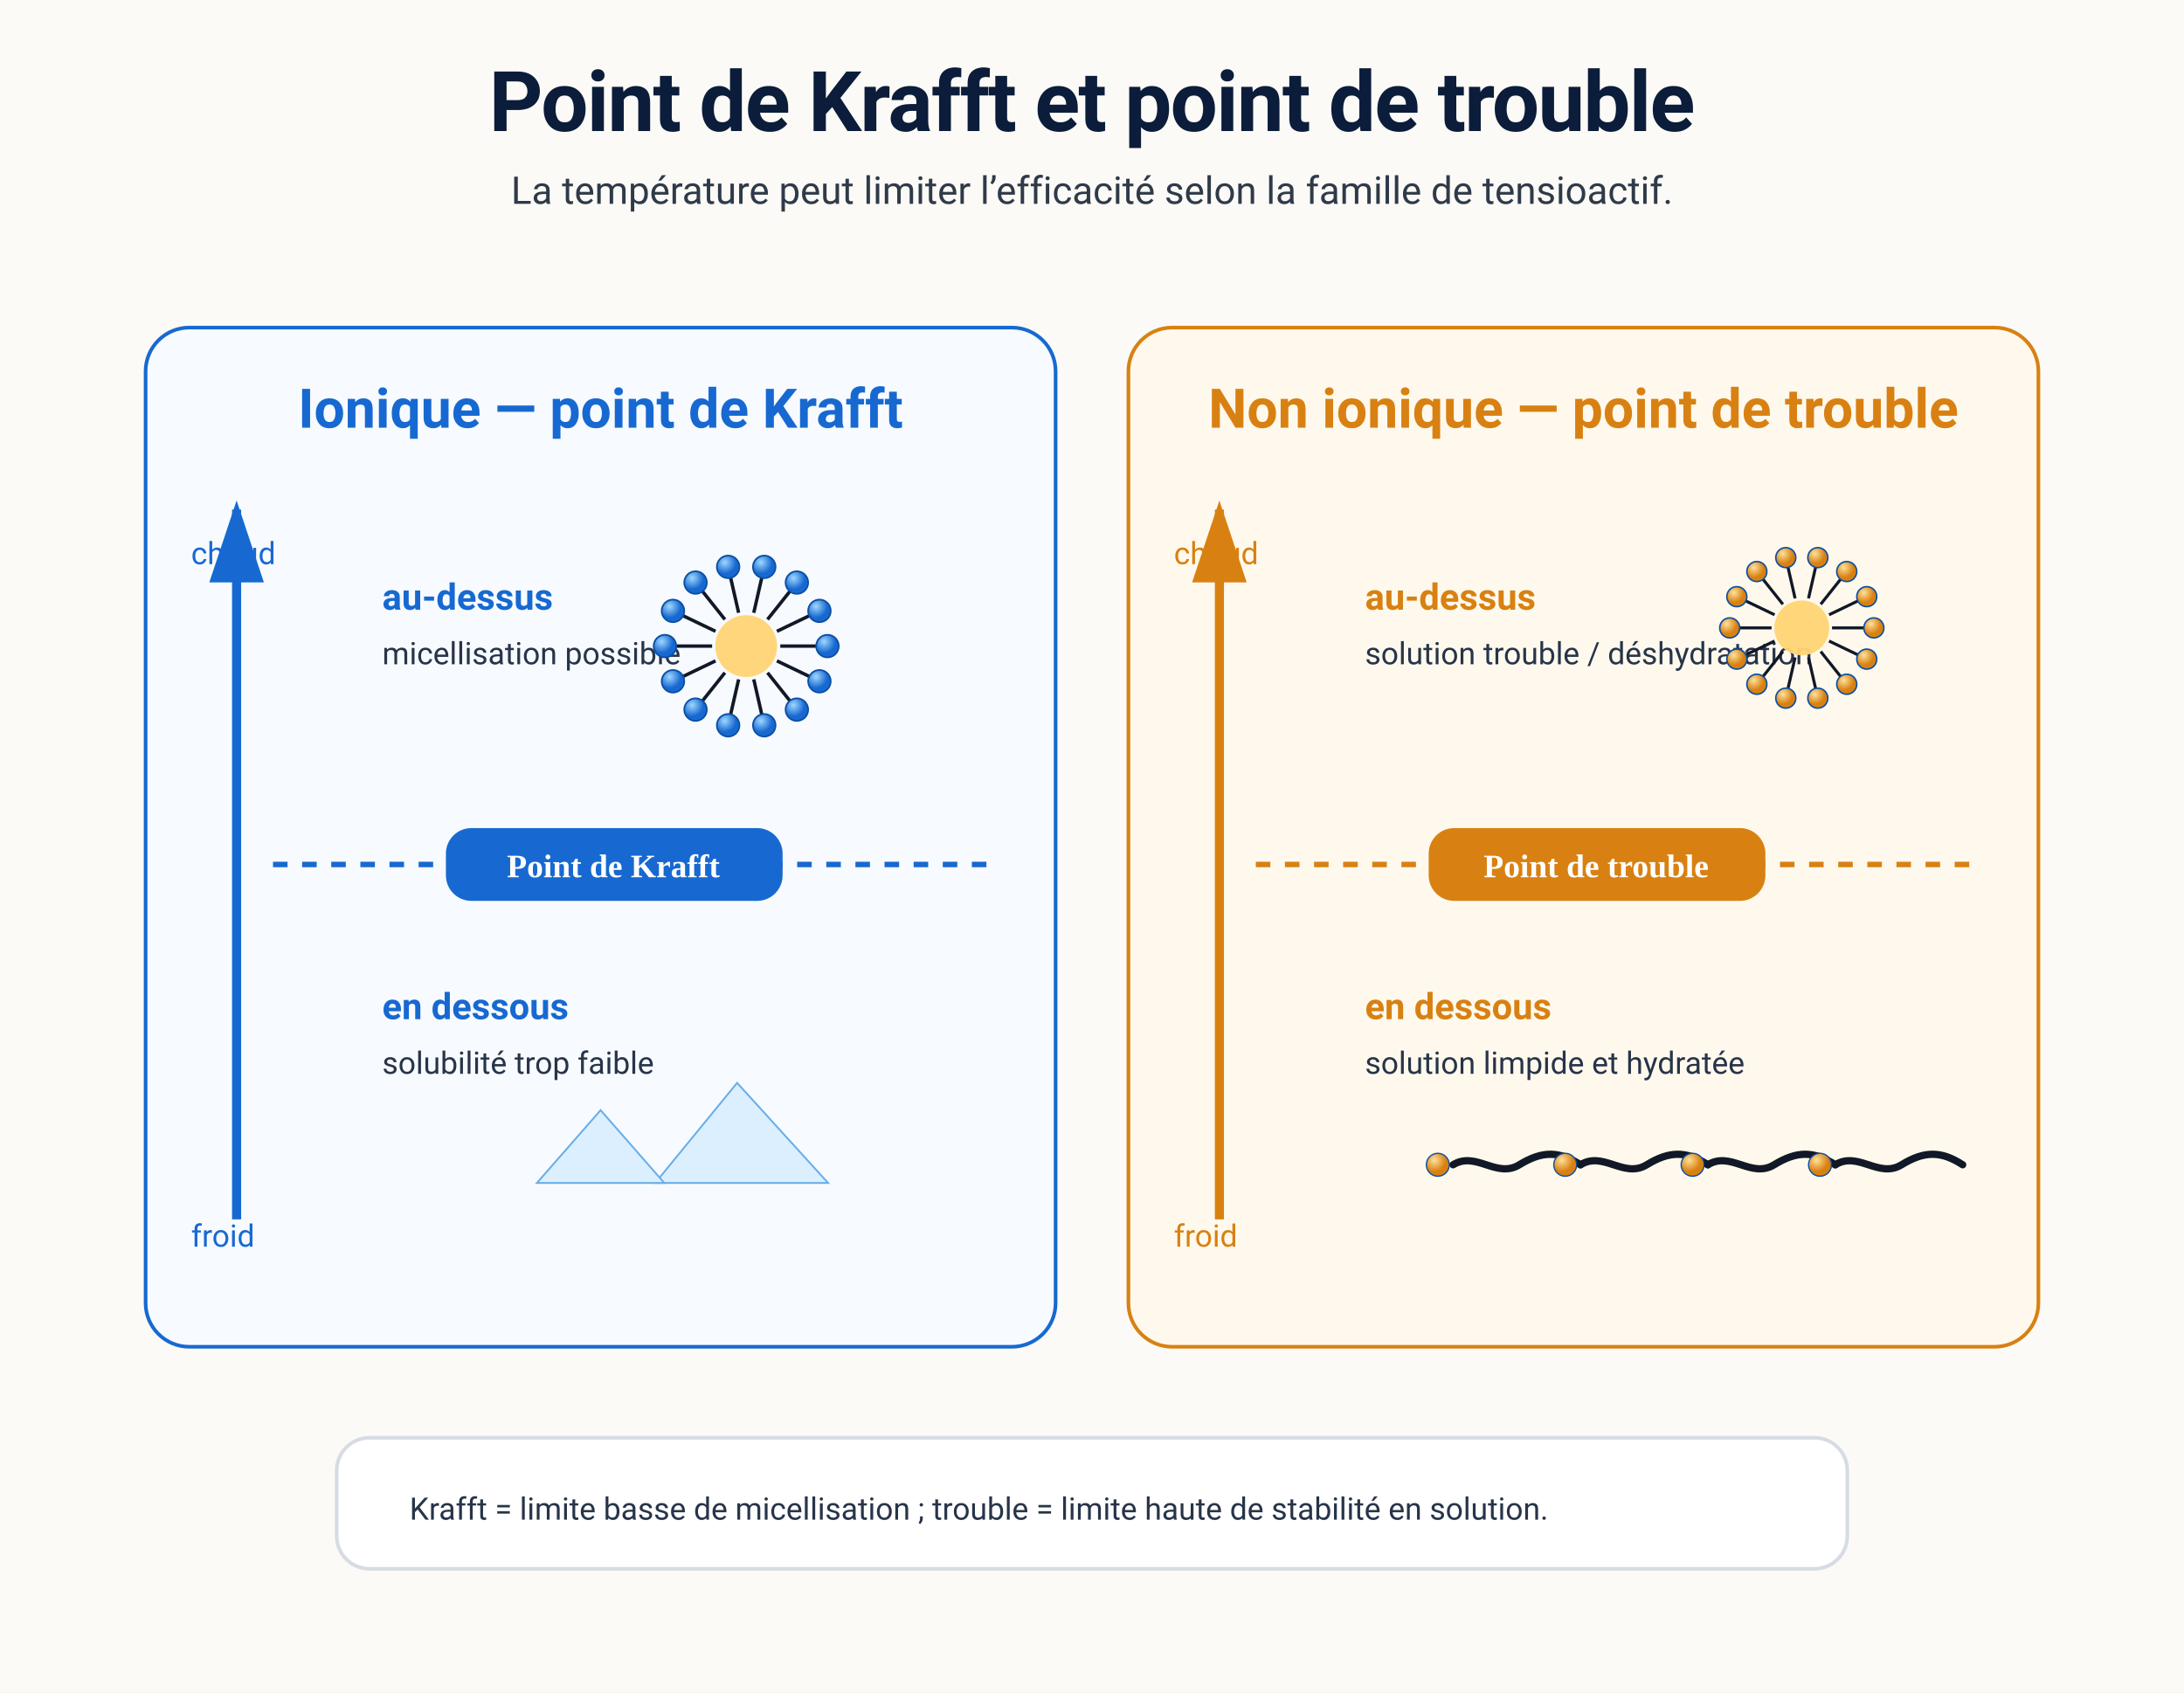
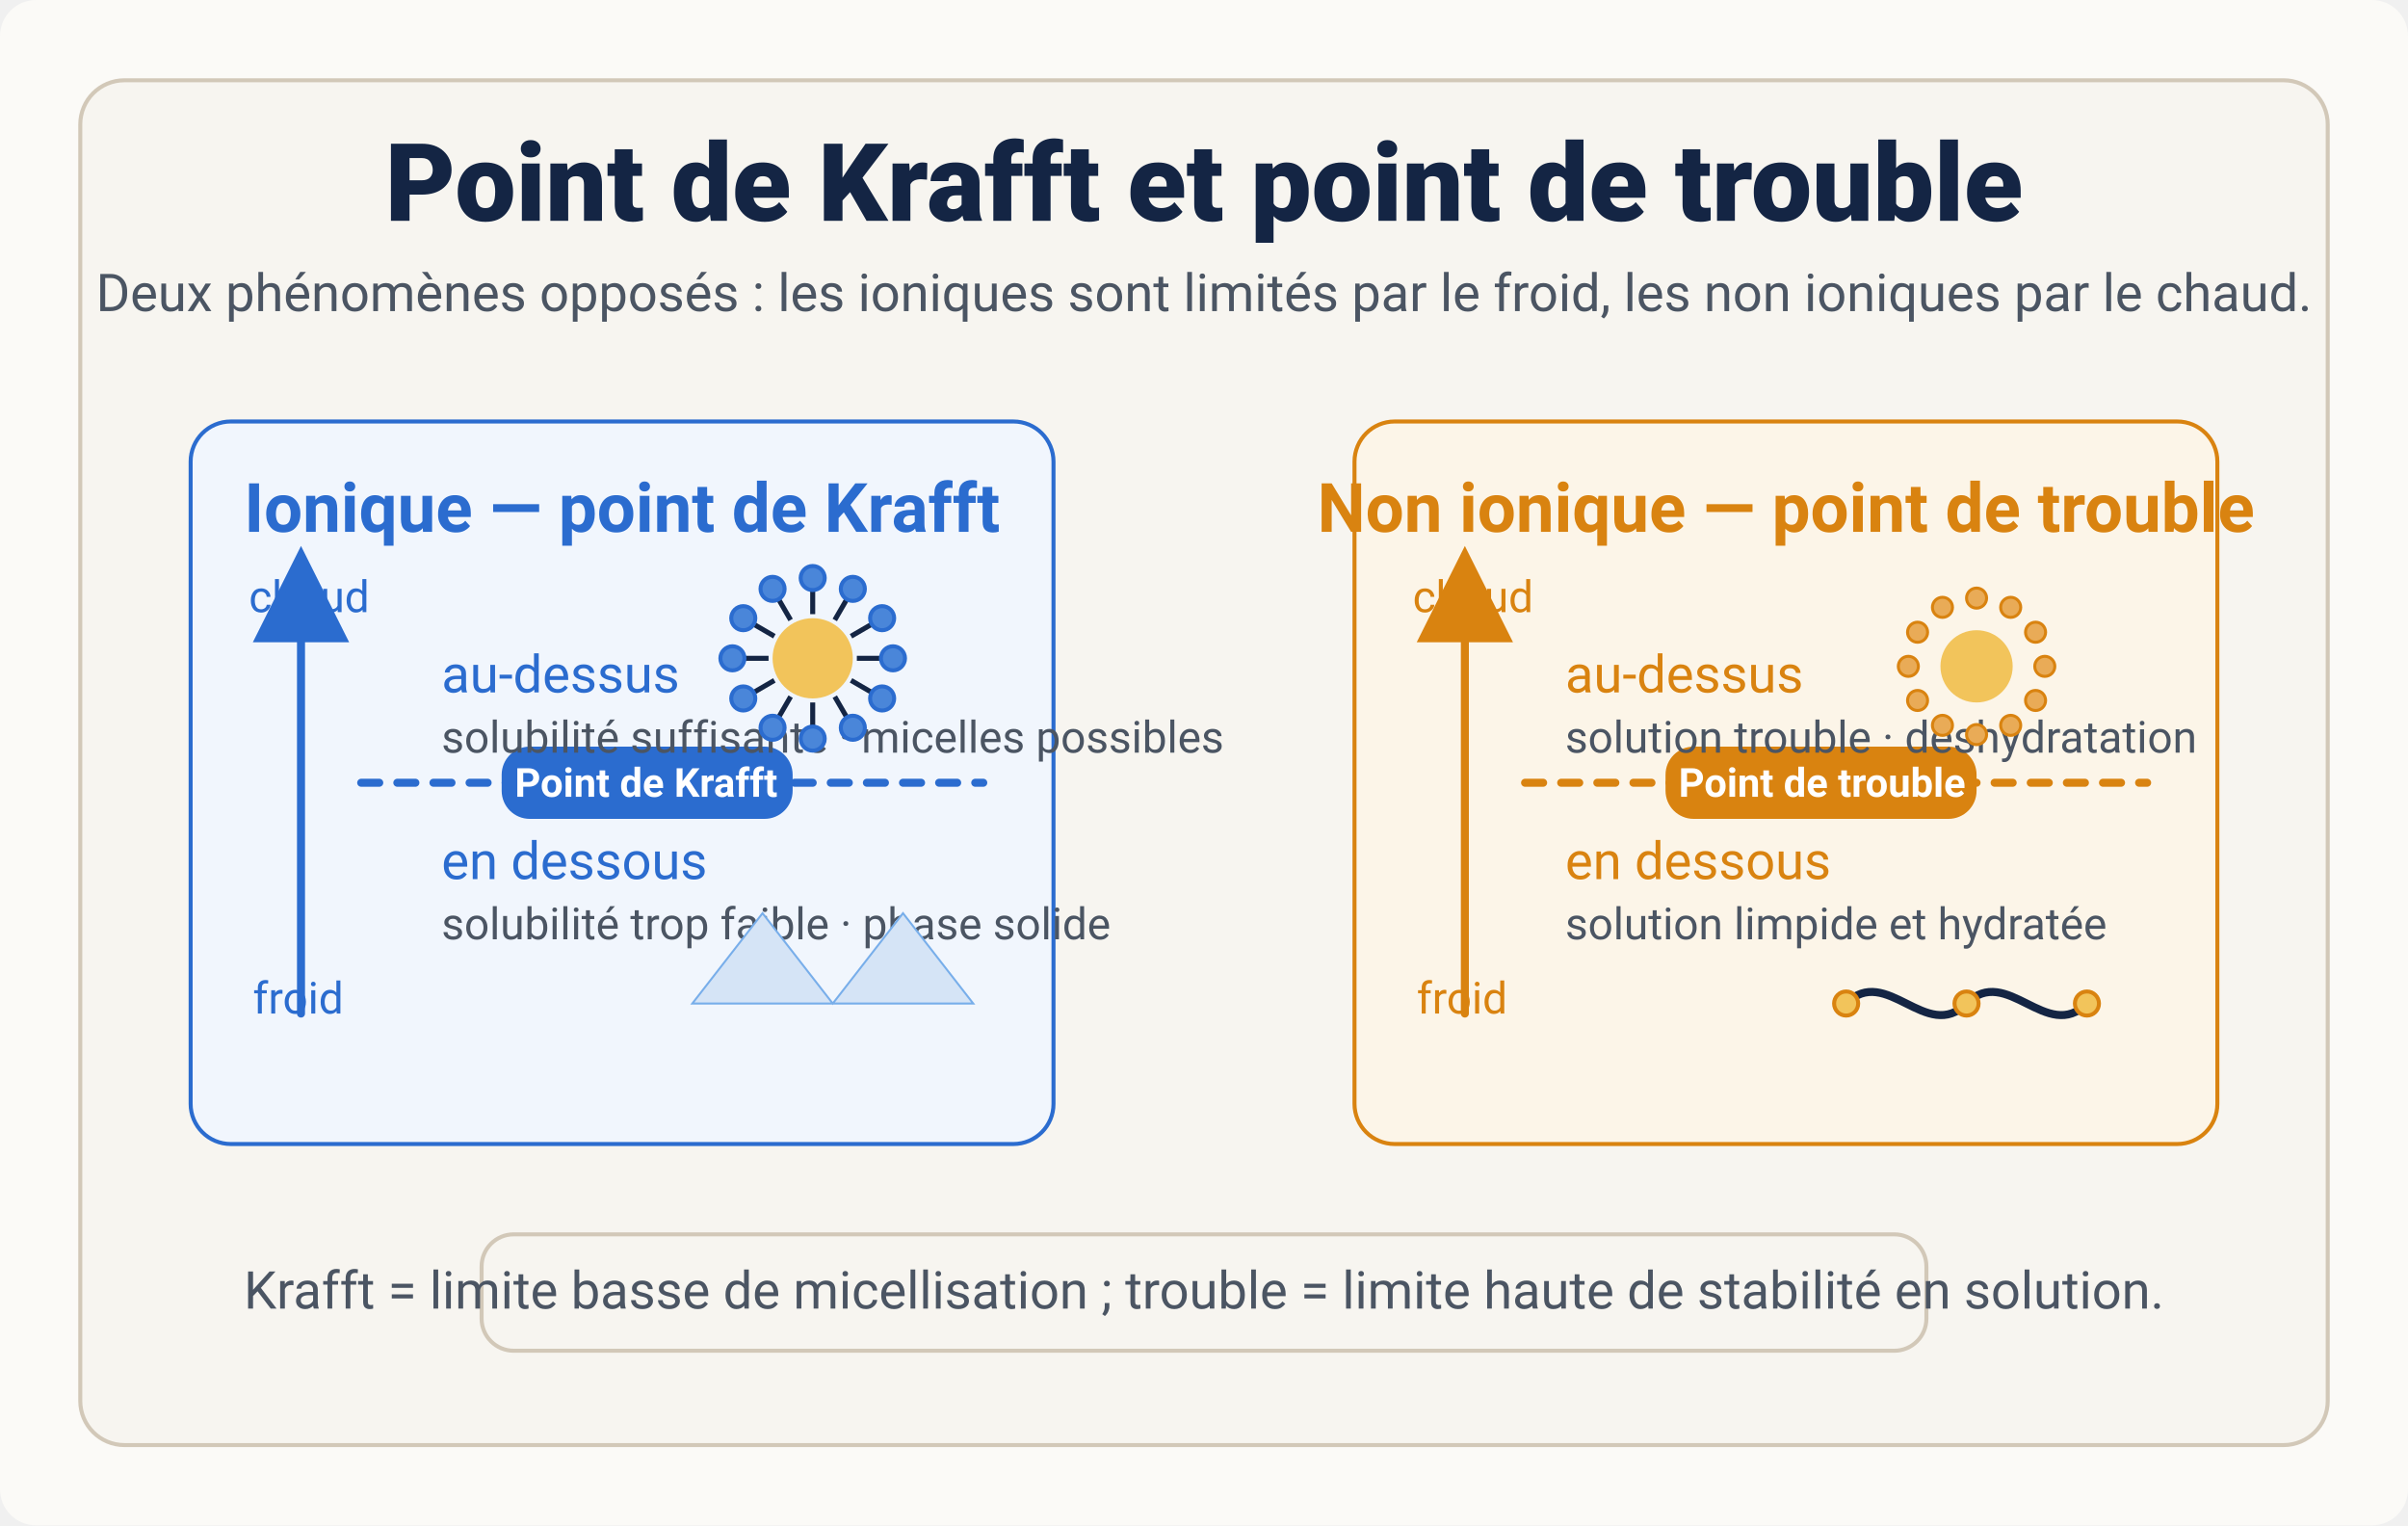
- <svg xmlns="http://www.w3.org/2000/svg" width="1200" height="930" viewBox="0 0 1200 930" role="img" aria-labelledby="title desc">
+ <svg xmlns="http://www.w3.org/2000/svg" width="1200" height="760" viewBox="0 0 1200 760">
+   <style>
+   .bg { fill:#FBFAF7; }
+   .panel { fill:#F7F5F0; stroke:#D2C8B8; stroke-width:2; }
+   .panelBlue { fill:#F1F6FD; stroke:#2B6CCF; stroke-width:2; }
+   .panelOrange { fill:#FCF5E8; stroke:#D98310; stroke-width:2; }
+   .panelGreen { fill:#EFF7F1; stroke:#2C7A48; stroke-width:2; }
+   .ink { fill:#142544; font-family:Roboto,Arial,sans-serif; }
+   .muted { fill:#4B5563; font-family:Roboto,Arial,sans-serif; }
+   .small { font-size:22px; }
+   .body { font-size:26px; }
+   .h1 { font-size:54px; font-weight:800; }
+   .h2 { font-size:34px; font-weight:700; }
+   .h3 { font-size:30px; font-weight:700; }
+   .note { font-size:20px; }
+   .caption { font-size:24px; }
+   .blue { fill:#2B6CCF; }
+   .orange { fill:#D98310; }
+   .green { fill:#2C7A48; }
+   .darkstroke { stroke:#142544; stroke-width:4; fill:none; stroke-linecap:round; stroke-linejoin:round; }
+   .bluestroke { stroke:#2B6CCF; stroke-width:4; fill:none; stroke-linecap:round; stroke-linejoin:round; }
+   .orangestroke { stroke:#D98310; stroke-width:4; fill:none; stroke-linecap:round; stroke-linejoin:round; }
+   .redstroke { stroke:#D1495B; stroke-width:3.5; fill:none; stroke-linecap:round; stroke-linejoin:round; }
+   .dash { stroke-dasharray:9 9; }
+ </style>
  <defs>
-     <style>
- .title{font:700 46px Roboto,Arial,sans-serif;fill:#0b1d3a;letter-spacing:-.8px}
- .subtitle{font:400 21px Roboto,Arial,sans-serif;fill:#2f3a49}
- .h2{font:700 30px Roboto,Arial,sans-serif;fill:#0b1d3a}
- .label{font:600 20px Roboto,Arial,sans-serif;fill:#0b1d3a}
- .small{font:400 17px Roboto,Arial,sans-serif;fill:#273449}
- .tiny{font:400 14px Roboto,Arial,sans-serif;fill:#4b5563}
- .mono{font:500 19px Roboto,Arial,sans-serif;fill:#111827}
- .box{fill:#fff;stroke:#d7dce3;stroke-width:2}
- .info{fill:#f7fbff;stroke:#1769d1;stroke-width:2}
- .warn{fill:#fff9ed;stroke:#d88112;stroke-width:2}
- .blue{fill:#1769d1}.orange{fill:#d88112}.green{fill:#237047}.purple{fill:#6a3aa8}.red{fill:#b84b3f}.muted{fill:#667085}
- .tail{fill:none;stroke:#111827;stroke-width:4;stroke-linecap:round}
- .line{stroke:#d7dce3;stroke-width:2}
- </style>
-     <radialGradient id="headBlue" cx="35%" cy="30%">
-       <stop offset="0" stop-color="#9fd7ff" />
-       <stop offset="1" stop-color="#1769d1" />
-     </radialGradient>
-     <radialGradient id="headOrange" cx="35%" cy="30%">
-       <stop offset="0" stop-color="#ffe19a" />
-       <stop offset="1" stop-color="#d88112" />
-     </radialGradient>
-     <marker id="arrow" markerWidth="10" markerHeight="10" refX="8" refY="3" orient="auto">
-       <path d="M0,0 L0,6 L9,3 z" fill="#111827" />
+     <marker id="arrow" markerWidth="12" markerHeight="12" refX="10" refY="6" orient="auto">
+       <path d="M0,0 L12,6 L0,12 z" fill="#142544" />
    </marker>
-     <marker id="arrowBlue" markerWidth="10" markerHeight="10" refX="8" refY="3" orient="auto">
-       <path d="M0,0 L0,6 L9,3 z" fill="#1769d1" />
+     <marker id="blueArrow" markerWidth="12" markerHeight="12" refX="10" refY="6" orient="auto">
+       <path d="M0,0 L12,6 L0,12 z" fill="#2B6CCF" />
    </marker>
-     <marker id="arrowOrange" markerWidth="10" markerHeight="10" refX="8" refY="3" orient="auto">
-       <path d="M0,0 L0,6 L9,3 z" fill="#d88112" />
+     <marker id="orangeArrow" markerWidth="12" markerHeight="12" refX="10" refY="6" orient="auto">
+       <path d="M0,0 L12,6 L0,12 z" fill="#D98310" />
+     </marker>
+     <marker id="redArrow" markerWidth="10" markerHeight="10" refX="8" refY="5" orient="auto">
+       <path d="M0,0 L10,5 L0,10 z" fill="#D1495B" />
    </marker>
  </defs>
-   <rect width="100%" height="100%" fill="#fbfaf6" />
-   <text x="600.0" y="72" text-anchor="middle" class="title">Point de Krafft et point de trouble</text>
-   <text x="600.0" y="112" text-anchor="middle" class="subtitle">La température peut limiter l’efficacité selon la famille de tensioactif.</text>
-   <rect x="80" y="180" width="500" height="560" rx="24" fill="#f7fbff" stroke="#1769d1" stroke-width="2" />
-   <text x="330" y="235" text-anchor="middle" class="h2 blue">Ionique — point de Krafft</text>
-   <line x1="130" y1="670" x2="130" y2="280" stroke="#1769d1" stroke-width="5" marker-end="url(#arrowBlue)" />
-   <text x="105" y="310" class="small blue">chaud</text>
-   <text x="105" y="685" class="small blue">froid</text>
-   <line x1="150" y1="475" x2="550" y2="475" stroke="#1769d1" stroke-dasharray="8 8" stroke-width="3" />
-   <rect x="245" y="455" width="185" height="40" rx="14" fill="#1769d1" />
-   <text x="337" y="482" text-anchor="middle" fill="#fff" font-size="18" font-weight="700">Point de Krafft</text>
-   <text x="210" y="335" class="label blue">au-dessus</text>
-   <text x="210" y="365" class="small">micellisation possible</text>
-   <g transform="translate(410 355) scale(.62)">
-     <circle cx="0" cy="0" r="27.4" fill="#ffd474" opacity=".95" />
-     <line x1="30.2" y1="0.0" x2="72.0" y2="0.0" stroke="#111827" stroke-width="3" />
-     <circle cx="72.0" cy="0.0" r="10" fill="url(#headBlue)" stroke="#0b4fa3" stroke-width="1.5" />
-     <line x1="27.2" y1="13.1" x2="64.9" y2="31.2" stroke="#111827" stroke-width="3" />
-     <circle cx="64.9" cy="31.2" r="10" fill="url(#headBlue)" stroke="#0b4fa3" stroke-width="1.5" />
-     <line x1="18.9" y1="23.6" x2="44.9" y2="56.3" stroke="#111827" stroke-width="3" />
-     <circle cx="44.9" cy="56.3" r="10" fill="url(#headBlue)" stroke="#0b4fa3" stroke-width="1.5" />
-     <line x1="6.7" y1="29.5" x2="16.0" y2="70.2" stroke="#111827" stroke-width="3" />
-     <circle cx="16.0" cy="70.2" r="10" fill="url(#headBlue)" stroke="#0b4fa3" stroke-width="1.5" />
-     <line x1="-6.7" y1="29.5" x2="-16.0" y2="70.2" stroke="#111827" stroke-width="3" />
-     <circle cx="-16.0" cy="70.2" r="10" fill="url(#headBlue)" stroke="#0b4fa3" stroke-width="1.5" />
-     <line x1="-18.9" y1="23.6" x2="-44.9" y2="56.3" stroke="#111827" stroke-width="3" />
-     <circle cx="-44.9" cy="56.3" r="10" fill="url(#headBlue)" stroke="#0b4fa3" stroke-width="1.5" />
-     <line x1="-27.2" y1="13.1" x2="-64.9" y2="31.2" stroke="#111827" stroke-width="3" />
-     <circle cx="-64.9" cy="31.2" r="10" fill="url(#headBlue)" stroke="#0b4fa3" stroke-width="1.5" />
-     <line x1="-30.2" y1="0.0" x2="-72.0" y2="0.0" stroke="#111827" stroke-width="3" />
-     <circle cx="-72.0" cy="0.0" r="10" fill="url(#headBlue)" stroke="#0b4fa3" stroke-width="1.5" />
-     <line x1="-27.2" y1="-13.1" x2="-64.9" y2="-31.2" stroke="#111827" stroke-width="3" />
-     <circle cx="-64.9" cy="-31.2" r="10" fill="url(#headBlue)" stroke="#0b4fa3" stroke-width="1.5" />
-     <line x1="-18.9" y1="-23.6" x2="-44.9" y2="-56.3" stroke="#111827" stroke-width="3" />
-     <circle cx="-44.9" cy="-56.3" r="10" fill="url(#headBlue)" stroke="#0b4fa3" stroke-width="1.5" />
-     <line x1="-6.7" y1="-29.5" x2="-16.0" y2="-70.2" stroke="#111827" stroke-width="3" />
-     <circle cx="-16.0" cy="-70.2" r="10" fill="url(#headBlue)" stroke="#0b4fa3" stroke-width="1.5" />
-     <line x1="6.7" y1="-29.5" x2="16.0" y2="-70.2" stroke="#111827" stroke-width="3" />
-     <circle cx="16.0" cy="-70.2" r="10" fill="url(#headBlue)" stroke="#0b4fa3" stroke-width="1.5" />
-     <line x1="18.9" y1="-23.6" x2="44.9" y2="-56.3" stroke="#111827" stroke-width="3" />
-     <circle cx="44.9" cy="-56.3" r="10" fill="url(#headBlue)" stroke="#0b4fa3" stroke-width="1.5" />
-     <line x1="27.2" y1="-13.1" x2="64.9" y2="-31.2" stroke="#111827" stroke-width="3" />
-     <circle cx="64.9" cy="-31.2" r="10" fill="url(#headBlue)" stroke="#0b4fa3" stroke-width="1.5" />
-   </g>
-   <text x="210" y="560" class="label blue">en dessous</text>
-   <text x="210" y="590" class="small">solubilité trop faible</text>
-   <polygon points="360,650 405,595 455,650" fill="#dcefff" stroke="#68aee8" />
-   <polygon points="295,650 330,610 365,650" fill="#dcefff" stroke="#68aee8" />
-   <rect x="620" y="180" width="500" height="560" rx="24" fill="#fff9ed" stroke="#d88112" stroke-width="2" />
-   <text x="870" y="235" text-anchor="middle" class="h2 orange">Non ionique — point de trouble</text>
-   <line x1="670" y1="670" x2="670" y2="280" stroke="#d88112" stroke-width="5" marker-end="url(#arrowOrange)" />
-   <text x="645" y="310" class="small orange">chaud</text>
-   <text x="645" y="685" class="small orange">froid</text>
-   <line x1="690" y1="475" x2="1090" y2="475" stroke="#d88112" stroke-dasharray="8 8" stroke-width="3" />
-   <rect x="785" y="455" width="185" height="40" rx="14" fill="#d88112" />
-   <text x="877" y="482" text-anchor="middle" fill="#fff" font-size="18" font-weight="700">Point de trouble</text>
-   <text x="750" y="335" class="label orange">au-dessus</text>
-   <text x="750" y="365" class="small">solution trouble / déshydratation</text>
-   <g transform="translate(990 345) scale(.55)">
-     <circle cx="0" cy="0" r="27.4" fill="#ffd474" opacity=".95" />
-     <line x1="30.2" y1="0.0" x2="72.0" y2="0.0" stroke="#111827" stroke-width="3" />
-     <circle cx="72.0" cy="0.0" r="10" fill="url(#headOrange)" stroke="#0b4fa3" stroke-width="1.5" />
-     <line x1="27.2" y1="13.1" x2="64.9" y2="31.2" stroke="#111827" stroke-width="3" />
-     <circle cx="64.9" cy="31.2" r="10" fill="url(#headOrange)" stroke="#0b4fa3" stroke-width="1.5" />
-     <line x1="18.9" y1="23.6" x2="44.9" y2="56.3" stroke="#111827" stroke-width="3" />
-     <circle cx="44.9" cy="56.3" r="10" fill="url(#headOrange)" stroke="#0b4fa3" stroke-width="1.5" />
-     <line x1="6.7" y1="29.5" x2="16.0" y2="70.2" stroke="#111827" stroke-width="3" />
-     <circle cx="16.0" cy="70.2" r="10" fill="url(#headOrange)" stroke="#0b4fa3" stroke-width="1.5" />
-     <line x1="-6.7" y1="29.5" x2="-16.0" y2="70.2" stroke="#111827" stroke-width="3" />
-     <circle cx="-16.0" cy="70.2" r="10" fill="url(#headOrange)" stroke="#0b4fa3" stroke-width="1.5" />
-     <line x1="-18.9" y1="23.6" x2="-44.9" y2="56.3" stroke="#111827" stroke-width="3" />
-     <circle cx="-44.9" cy="56.3" r="10" fill="url(#headOrange)" stroke="#0b4fa3" stroke-width="1.5" />
-     <line x1="-27.2" y1="13.1" x2="-64.9" y2="31.2" stroke="#111827" stroke-width="3" />
-     <circle cx="-64.9" cy="31.2" r="10" fill="url(#headOrange)" stroke="#0b4fa3" stroke-width="1.5" />
-     <line x1="-30.2" y1="0.0" x2="-72.0" y2="0.0" stroke="#111827" stroke-width="3" />
-     <circle cx="-72.0" cy="0.0" r="10" fill="url(#headOrange)" stroke="#0b4fa3" stroke-width="1.5" />
-     <line x1="-27.2" y1="-13.1" x2="-64.9" y2="-31.2" stroke="#111827" stroke-width="3" />
-     <circle cx="-64.9" cy="-31.2" r="10" fill="url(#headOrange)" stroke="#0b4fa3" stroke-width="1.5" />
-     <line x1="-18.9" y1="-23.6" x2="-44.9" y2="-56.3" stroke="#111827" stroke-width="3" />
-     <circle cx="-44.9" cy="-56.3" r="10" fill="url(#headOrange)" stroke="#0b4fa3" stroke-width="1.5" />
-     <line x1="-6.7" y1="-29.5" x2="-16.0" y2="-70.2" stroke="#111827" stroke-width="3" />
-     <circle cx="-16.0" cy="-70.2" r="10" fill="url(#headOrange)" stroke="#0b4fa3" stroke-width="1.5" />
-     <line x1="6.7" y1="-29.5" x2="16.0" y2="-70.2" stroke="#111827" stroke-width="3" />
-     <circle cx="16.0" cy="-70.2" r="10" fill="url(#headOrange)" stroke="#0b4fa3" stroke-width="1.5" />
-     <line x1="18.9" y1="-23.6" x2="44.9" y2="-56.3" stroke="#111827" stroke-width="3" />
-     <circle cx="44.9" cy="-56.3" r="10" fill="url(#headOrange)" stroke="#0b4fa3" stroke-width="1.5" />
-     <line x1="27.2" y1="-13.1" x2="64.9" y2="-31.2" stroke="#111827" stroke-width="3" />
-     <circle cx="64.9" cy="-31.2" r="10" fill="url(#headOrange)" stroke="#0b4fa3" stroke-width="1.5" />
-   </g>
-   <text x="750" y="560" class="label orange">en dessous</text>
-   <text x="750" y="590" class="small">solution limpide et hydratée</text>
-   <circle cx="790" cy="640" r="6.3" fill="url(#headOrange)" stroke="#0b4fa3" stroke-width="0.7" />
-   <path d="M798.4 640 C811.0 632.3 822.2 647.7 834.8 640 S856.5 632.3 868.4 640" class="tail" stroke-width="1.4" />
-   <circle cx="860" cy="640" r="6.3" fill="url(#headOrange)" stroke="#0b4fa3" stroke-width="0.7" />
-   <path d="M868.4 640 C881.0 632.3 892.2 647.7 904.8 640 S926.5 632.3 938.4 640" class="tail" stroke-width="1.4" />
-   <circle cx="930" cy="640" r="6.3" fill="url(#headOrange)" stroke="#0b4fa3" stroke-width="0.7" />
-   <path d="M938.4 640 C951.0 632.3 962.2 647.7 974.8 640 S996.5 632.3 1008.4 640" class="tail" stroke-width="1.4" />
-   <circle cx="1000" cy="640" r="6.3" fill="url(#headOrange)" stroke="#0b4fa3" stroke-width="0.7" />
-   <path d="M1008.4 640 C1021.0 632.3 1032.2 647.7 1044.8 640 S1066.5 632.3 1078.4 640" class="tail" stroke-width="1.4" />
-   <rect x="185" y="790" width="830" height="72" rx="18" class="box" />
-   <text x="225" y="835" class="small">Krafft = limite basse de micellisation ; trouble = limite haute de stabilité en solution.</text>
+   <rect class="bg" x="0" y="0" width="1200" height="760" rx="18" />
+   <rect class="panel" x="40" y="40" width="1120" height="680" rx="22" />
+   <text class="ink h1" x="600" y="110" text-anchor="middle">Point de Krafft et point de trouble</text>
+   <text class="muted body" x="600" y="155" text-anchor="middle">Deux phénomènes opposés : les ioniques sont limités par le froid, les non ioniques par le chaud.</text>
+   <rect class="panelBlue" x="95" y="210" width="430" height="360" rx="20" />
+   <text class="ink h2 blue" x="310" y="265" text-anchor="middle">Ionique — point de Krafft</text>
+   <line x1="150" y1="505" x2="150" y2="280" class="bluestroke" marker-end="url(#blueArrow)" />
+   <text class="muted small blue" x="124" y="305">chaud</text>
+   <text class="muted small blue" x="126" y="505">froid</text>
+   <line x1="180" y1="390" x2="490" y2="390" class="bluestroke dash" />
+   <rect x="250" y="372" width="145" height="36" rx="14" fill="#2B6CCF" />
+   <text x="322" y="397" text-anchor="middle" fill="white" font-family="Roboto,Arial,sans-serif" font-size="20" font-weight="700">Point de Krafft</text>
+   <text class="ink body blue" x="220" y="345">au-dessus</text>
+   <text class="muted small" x="220" y="375">solubilité suffisante · micelles possibles</text>
+   <text class="ink body blue" x="220" y="438">en dessous</text>
+   <text class="muted small" x="220" y="468">solubilité trop faible · phase solide</text>
+   <circle cx="405" cy="328" r="20" fill="#F2C45B" />
+   <line x1="427.0" y1="328.0" x2="445.0" y2="328.0" stroke="#142544" stroke-width="2.5" />
+   <circle cx="445.0" cy="328.0" r="6" fill="#4A86D9" stroke="#2B6CCF" stroke-width="2" />
+   <line x1="424.1" y1="339.0" x2="439.6" y2="348.0" stroke="#142544" stroke-width="2.5" />
+   <circle cx="439.6" cy="348.0" r="6" fill="#4A86D9" stroke="#2B6CCF" stroke-width="2" />
+   <line x1="416.0" y1="347.1" x2="425.0" y2="362.6" stroke="#142544" stroke-width="2.5" />
+   <circle cx="425.0" cy="362.6" r="6" fill="#4A86D9" stroke="#2B6CCF" stroke-width="2" />
+   <line x1="405.0" y1="350.0" x2="405.0" y2="368.0" stroke="#142544" stroke-width="2.5" />
+   <circle cx="405.0" cy="368.0" r="6" fill="#4A86D9" stroke="#2B6CCF" stroke-width="2" />
+   <line x1="394.0" y1="347.1" x2="385.0" y2="362.6" stroke="#142544" stroke-width="2.5" />
+   <circle cx="385.0" cy="362.6" r="6" fill="#4A86D9" stroke="#2B6CCF" stroke-width="2" />
+   <line x1="385.9" y1="339.0" x2="370.4" y2="348.0" stroke="#142544" stroke-width="2.5" />
+   <circle cx="370.4" cy="348.0" r="6" fill="#4A86D9" stroke="#2B6CCF" stroke-width="2" />
+   <line x1="383.0" y1="328.0" x2="365.0" y2="328.0" stroke="#142544" stroke-width="2.5" />
+   <circle cx="365.0" cy="328.0" r="6" fill="#4A86D9" stroke="#2B6CCF" stroke-width="2" />
+   <line x1="385.9" y1="317.0" x2="370.4" y2="308.0" stroke="#142544" stroke-width="2.5" />
+   <circle cx="370.4" cy="308.0" r="6" fill="#4A86D9" stroke="#2B6CCF" stroke-width="2" />
+   <line x1="394.0" y1="308.9" x2="385.0" y2="293.4" stroke="#142544" stroke-width="2.5" />
+   <circle cx="385.0" cy="293.4" r="6" fill="#4A86D9" stroke="#2B6CCF" stroke-width="2" />
+   <line x1="405.0" y1="306.0" x2="405.0" y2="288.0" stroke="#142544" stroke-width="2.5" />
+   <circle cx="405.0" cy="288.0" r="6" fill="#4A86D9" stroke="#2B6CCF" stroke-width="2" />
+   <line x1="416.0" y1="308.9" x2="425.0" y2="293.4" stroke="#142544" stroke-width="2.5" />
+   <circle cx="425.0" cy="293.4" r="6" fill="#4A86D9" stroke="#2B6CCF" stroke-width="2" />
+   <line x1="424.1" y1="317.0" x2="439.6" y2="308.0" stroke="#142544" stroke-width="2.5" />
+   <circle cx="439.6" cy="308.0" r="6" fill="#4A86D9" stroke="#2B6CCF" stroke-width="2" />
+   <path d="M345 500 L380 455 L415 500 L450 455 L485 500 Z" fill="#D5E4F6" stroke="#78AEEA" />
+   <rect class="panelOrange" x="675" y="210" width="430" height="360" rx="20" />
+   <text class="ink h2 orange" x="890" y="265" text-anchor="middle">Non ionique — point de trouble</text>
+   <line x1="730" y1="505" x2="730" y2="280" class="orangestroke" marker-end="url(#orangeArrow)" />
+   <text class="muted small orange" x="704" y="305">chaud</text>
+   <text class="muted small orange" x="706" y="505">froid</text>
+   <line x1="760" y1="390" x2="1070" y2="390" class="orangestroke dash" />
+   <rect x="830" y="372" width="155" height="36" rx="14" fill="#D98310" />
+   <text x="908" y="397" text-anchor="middle" fill="white" font-family="Roboto,Arial,sans-serif" font-size="20" font-weight="700">Point de trouble</text>
+   <text class="ink body orange" x="780" y="345">au-dessus</text>
+   <text class="muted small" x="780" y="375">solution trouble · déshydratation</text>
+   <text class="ink body orange" x="780" y="438">en dessous</text>
+   <text class="muted small" x="780" y="468">solution limpide et hydratée</text>
+   <path d="M920 500 C940 480, 960 520, 980 500 S1020 520, 1040 500" class="darkstroke" />
+   <circle cx="920" cy="500" r="6" fill="#F2C45B" stroke="#D98310" stroke-width="2" />
+   <circle cx="980" cy="500" r="6" fill="#F2C45B" stroke="#D98310" stroke-width="2" />
+   <circle cx="1040" cy="500" r="6" fill="#F2C45B" stroke="#D98310" stroke-width="2" />
+   <circle cx="985" cy="332" r="18" fill="#F2C45B" />
+   <circle cx="1019.0" cy="332.0" r="5" fill="#E9AB57" stroke="#D98310" stroke-width="1.5" />
+   <circle cx="1014.4" cy="349.0" r="5" fill="#E9AB57" stroke="#D98310" stroke-width="1.5" />
+   <circle cx="1002.0" cy="361.4" r="5" fill="#E9AB57" stroke="#D98310" stroke-width="1.5" />
+   <circle cx="985.0" cy="366.0" r="5" fill="#E9AB57" stroke="#D98310" stroke-width="1.5" />
+   <circle cx="968.0" cy="361.4" r="5" fill="#E9AB57" stroke="#D98310" stroke-width="1.5" />
+   <circle cx="955.6" cy="349.0" r="5" fill="#E9AB57" stroke="#D98310" stroke-width="1.5" />
+   <circle cx="951.0" cy="332.0" r="5" fill="#E9AB57" stroke="#D98310" stroke-width="1.5" />
+   <circle cx="955.6" cy="315.0" r="5" fill="#E9AB57" stroke="#D98310" stroke-width="1.5" />
+   <circle cx="968.0" cy="302.6" r="5" fill="#E9AB57" stroke="#D98310" stroke-width="1.5" />
+   <circle cx="985.0" cy="298.0" r="5" fill="#E9AB57" stroke="#D98310" stroke-width="1.5" />
+   <circle cx="1002.0" cy="302.6" r="5" fill="#E9AB57" stroke="#D98310" stroke-width="1.5" />
+   <circle cx="1014.4" cy="315.0" r="5" fill="#E9AB57" stroke="#D98310" stroke-width="1.5" />
+   <rect class="panel" x="240" y="615" width="720" height="58" rx="16" />
+   <text class="muted body" x="600" y="652" text-anchor="middle">Krafft = limite basse de micellisation ; trouble = limite haute de stabilité en solution.</text>
</svg>
